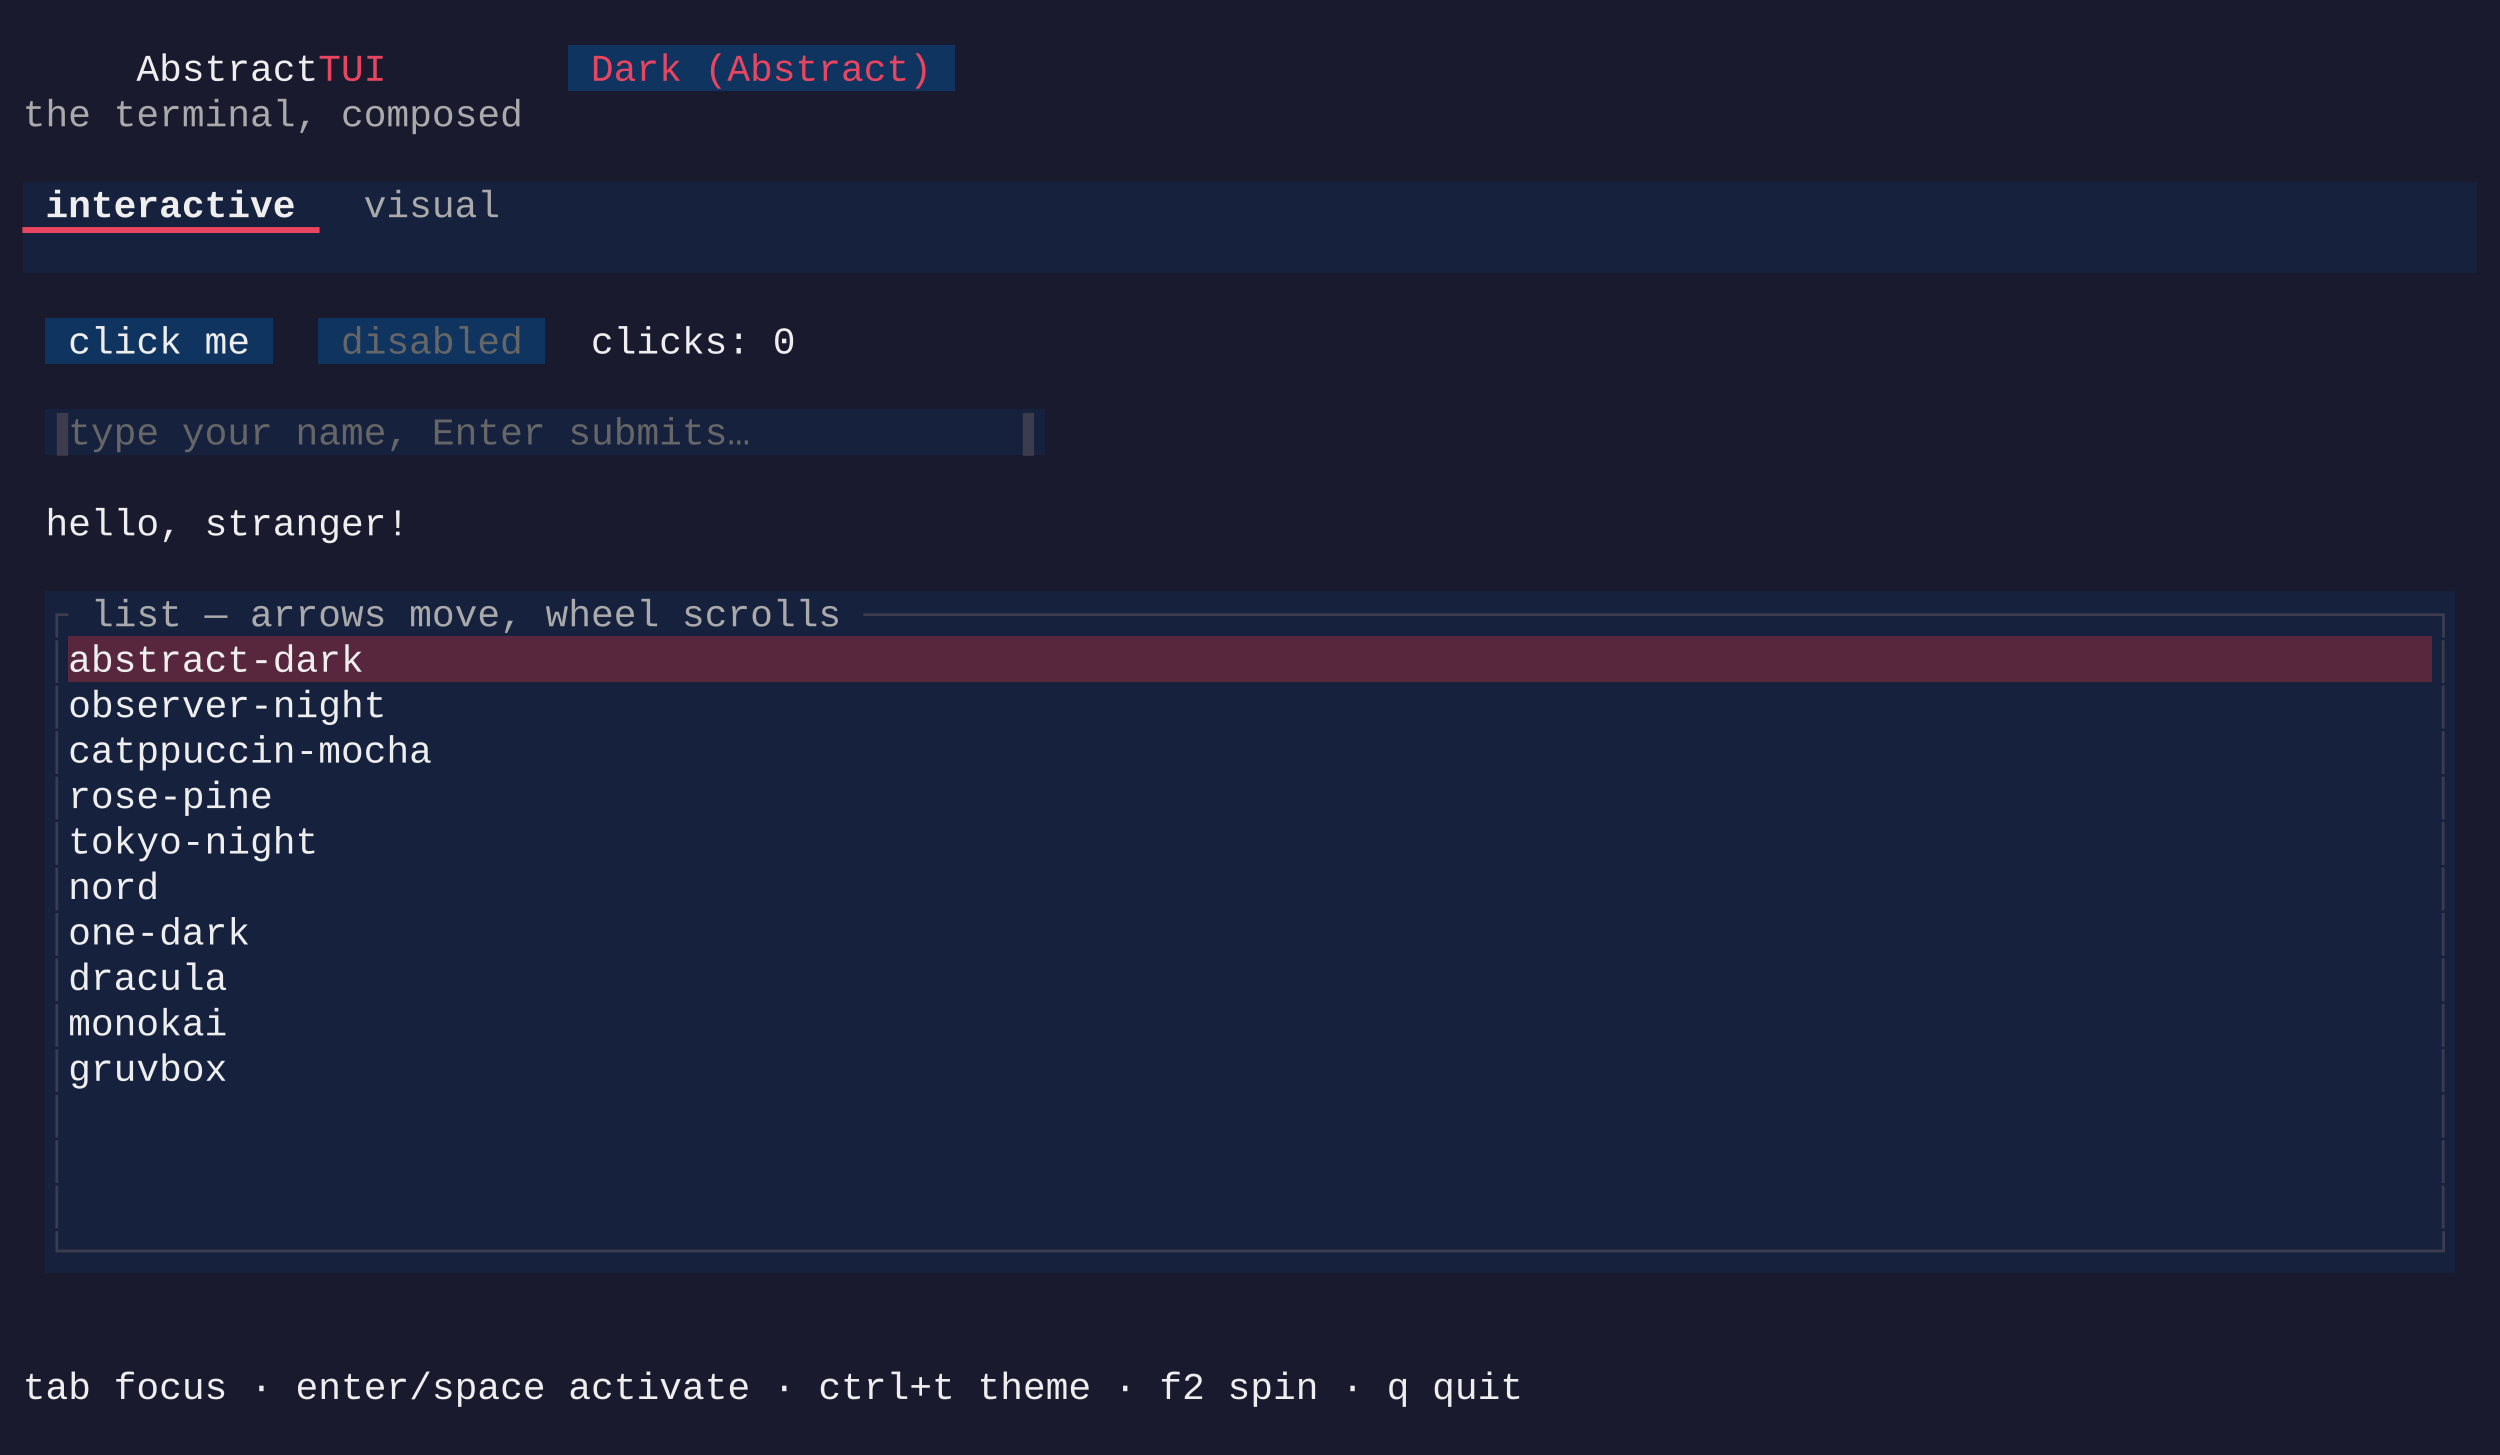
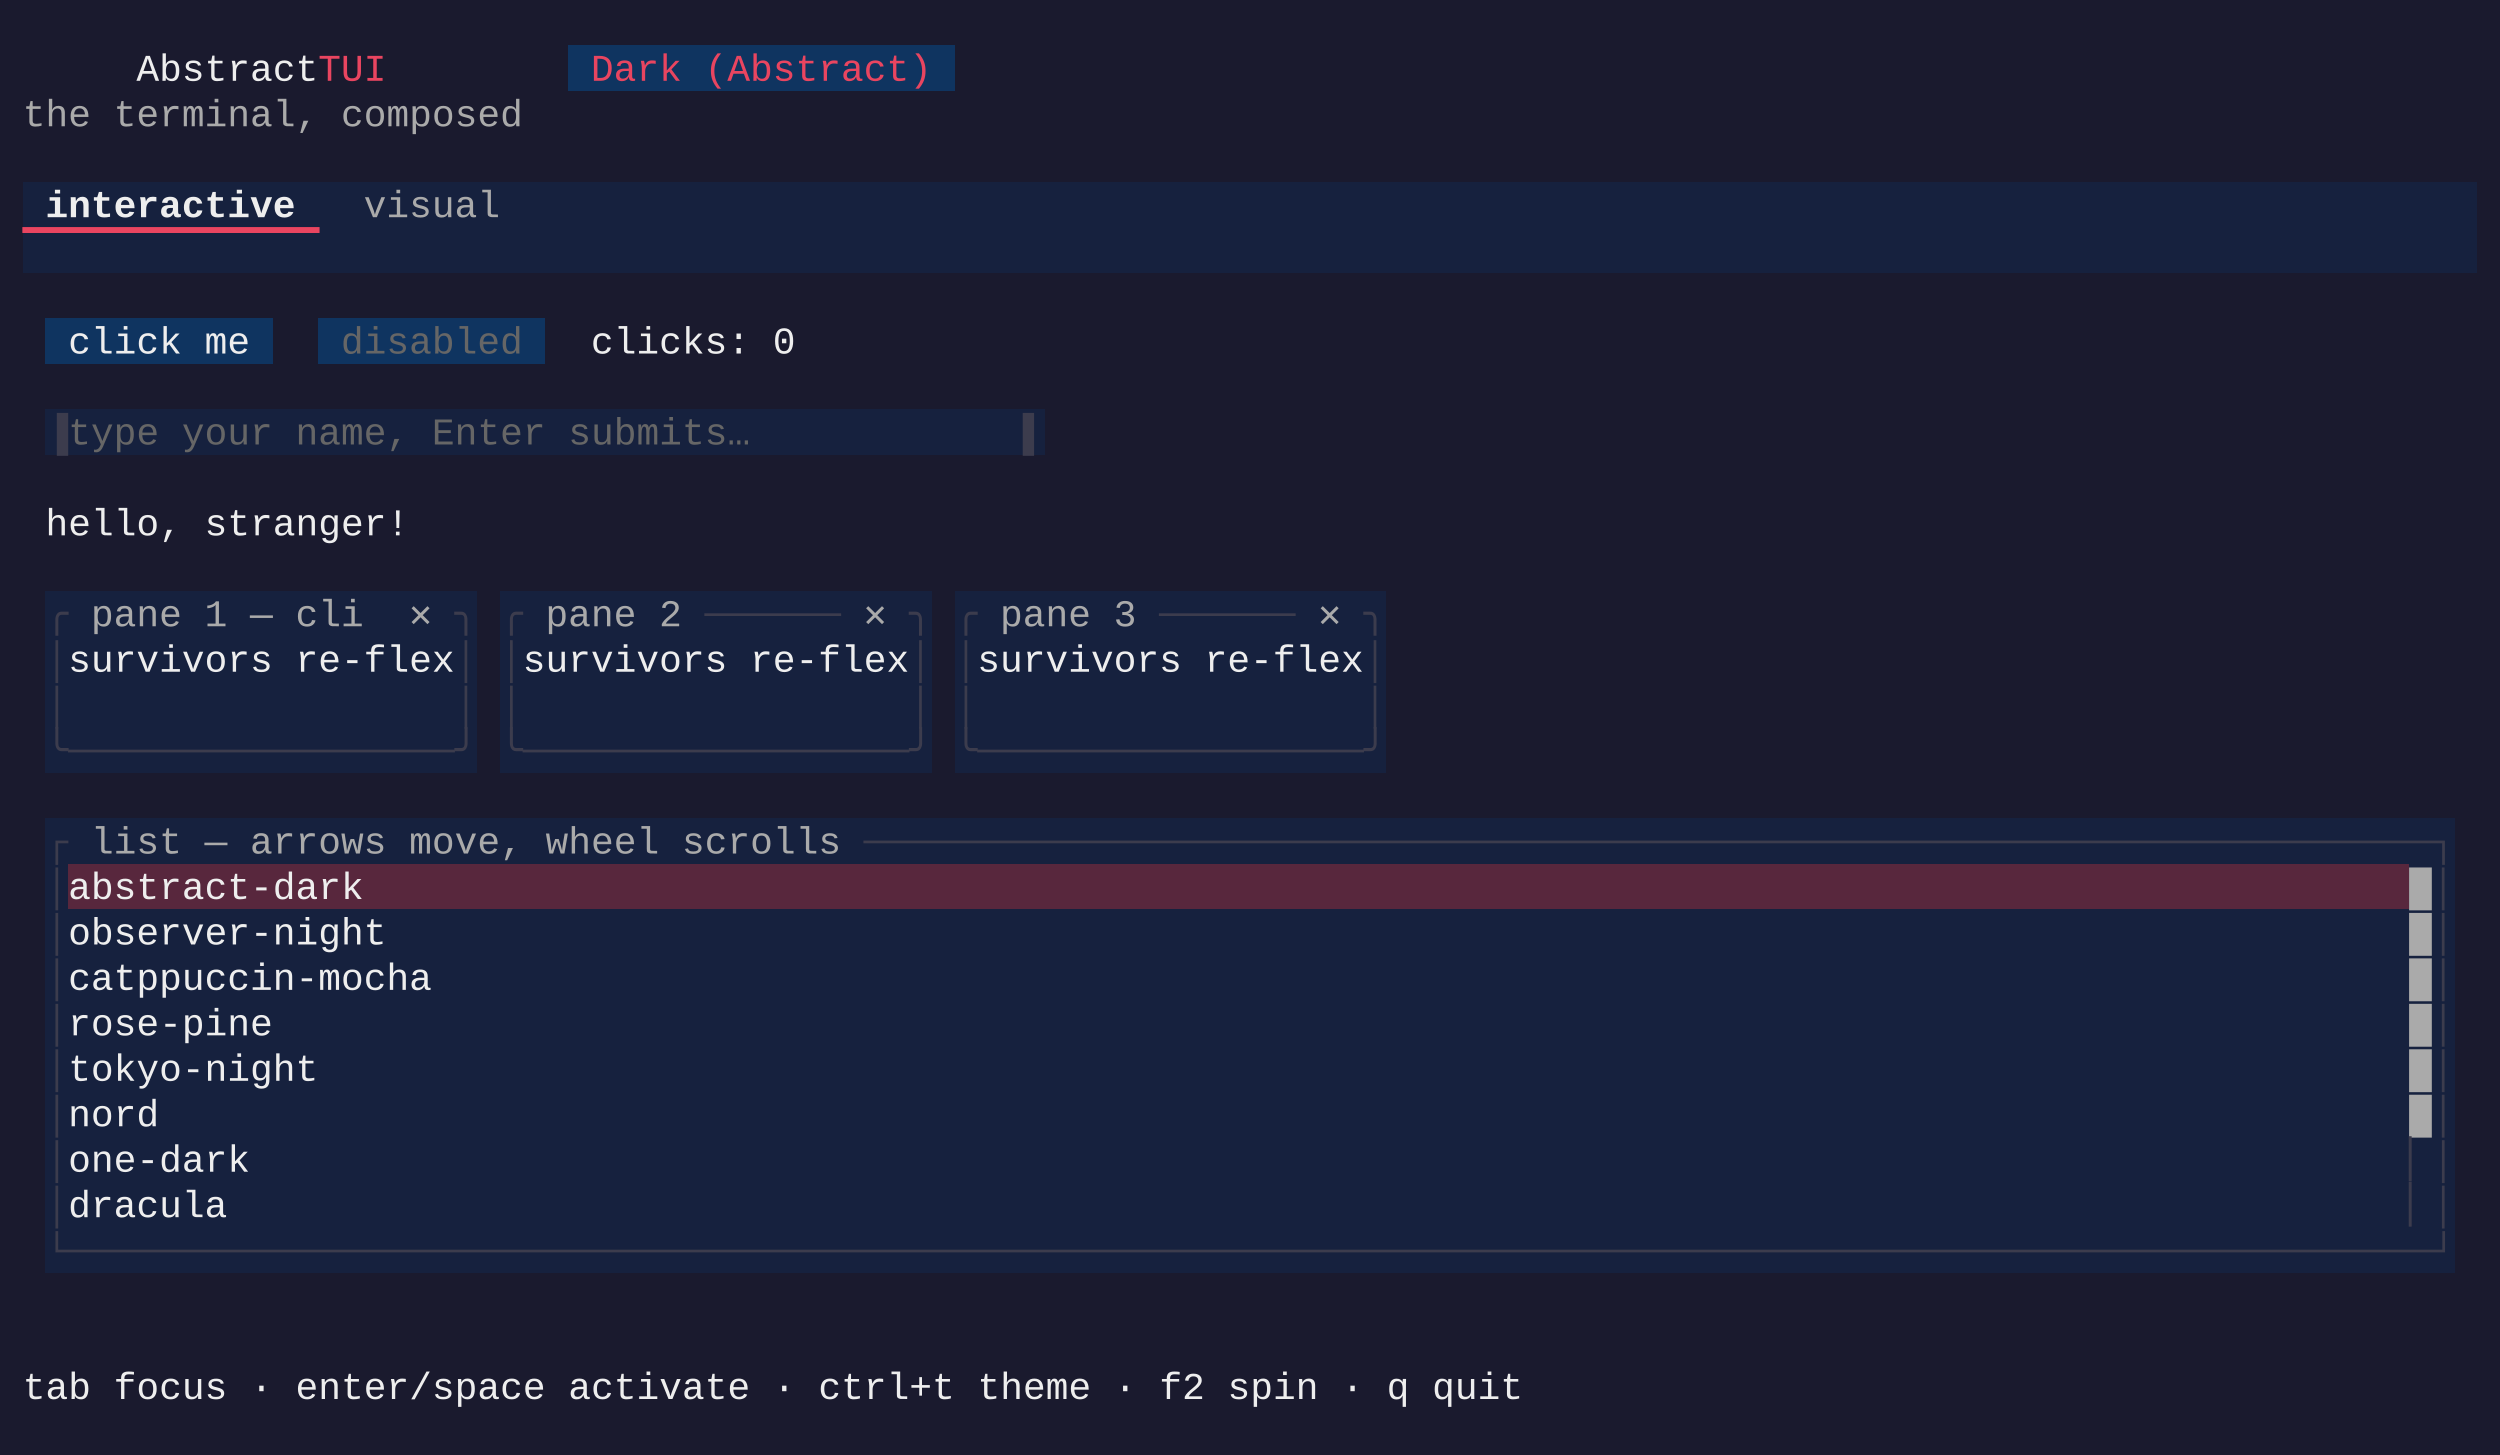
<svg xmlns="http://www.w3.org/2000/svg" viewBox="0 0 990 576" width="990" height="576" font-family="ui-monospace, SFMono-Regular, Menlo, Consolas, 'Liberation Mono', monospace" font-size="15" xml:space="preserve">
  <rect width="990" height="576" fill="#000000" />
  <g shape-rendering="crispEdges">
    <rect x="0" y="0" width="990" height="18" fill="#1a1a2e" />
    <rect x="0" y="18" width="225" height="18" fill="#1a1a2e" />
    <rect x="225" y="18" width="153" height="18" fill="#0f3460" />
    <rect x="378" y="18" width="612" height="18" fill="#1a1a2e" />
    <rect x="0" y="36" width="990" height="18" fill="#1a1a2e" />
    <rect x="0" y="54" width="990" height="18" fill="#1a1a2e" />
    <rect x="0" y="72" width="9" height="18" fill="#1a1a2e" />
    <rect x="9" y="72" width="972" height="18" fill="#16213e" />
    <rect x="981" y="72" width="9" height="18" fill="#1a1a2e" />
    <rect x="0" y="90" width="9" height="18" fill="#1a1a2e" />
    <rect x="9" y="90" width="972" height="18" fill="#16213e" />
    <rect x="981" y="90" width="9" height="18" fill="#1a1a2e" />
    <rect x="0" y="108" width="990" height="18" fill="#1a1a2e" />
    <rect x="0" y="126" width="18" height="18" fill="#1a1a2e" />
    <rect x="18" y="126" width="90" height="18" fill="#0f3460" />
    <rect x="108" y="126" width="18" height="18" fill="#1a1a2e" />
    <rect x="126" y="126" width="90" height="18" fill="#0f3460" />
    <rect x="216" y="126" width="774" height="18" fill="#1a1a2e" />
    <rect x="0" y="144" width="990" height="18" fill="#1a1a2e" />
    <rect x="0" y="162" width="18" height="18" fill="#1a1a2e" />
    <rect x="18" y="162" width="396" height="18" fill="#16213e" />
    <rect x="414" y="162" width="576" height="18" fill="#1a1a2e" />
    <rect x="0" y="180" width="990" height="18" fill="#1a1a2e" />
    <rect x="0" y="198" width="990" height="18" fill="#1a1a2e" />
    <rect x="0" y="216" width="990" height="18" fill="#1a1a2e" />
    <rect x="0" y="234" width="18" height="18" fill="#1a1a2e" />
-     <rect x="18" y="234" width="954" height="18" fill="#16213e" />
-     <rect x="972" y="234" width="18" height="18" fill="#1a1a2e" />
+     <rect x="18" y="234" width="171" height="18" fill="#16213e" />
+     <rect x="189" y="234" width="9" height="18" fill="#1a1a2e" />
+     <rect x="198" y="234" width="171" height="18" fill="#16213e" />
+     <rect x="369" y="234" width="9" height="18" fill="#1a1a2e" />
+     <rect x="378" y="234" width="171" height="18" fill="#16213e" />
+     <rect x="549" y="234" width="441" height="18" fill="#1a1a2e" />
    <rect x="0" y="252" width="18" height="18" fill="#1a1a2e" />
-     <rect x="18" y="252" width="9" height="18" fill="#16213e" />
-     <rect x="27" y="252" width="936" height="18" fill="#58273d" />
-     <rect x="963" y="252" width="9" height="18" fill="#16213e" />
-     <rect x="972" y="252" width="18" height="18" fill="#1a1a2e" />
+     <rect x="18" y="252" width="171" height="18" fill="#16213e" />
+     <rect x="189" y="252" width="9" height="18" fill="#1a1a2e" />
+     <rect x="198" y="252" width="171" height="18" fill="#16213e" />
+     <rect x="369" y="252" width="9" height="18" fill="#1a1a2e" />
+     <rect x="378" y="252" width="171" height="18" fill="#16213e" />
+     <rect x="549" y="252" width="441" height="18" fill="#1a1a2e" />
    <rect x="0" y="270" width="18" height="18" fill="#1a1a2e" />
-     <rect x="18" y="270" width="954" height="18" fill="#16213e" />
-     <rect x="972" y="270" width="18" height="18" fill="#1a1a2e" />
+     <rect x="18" y="270" width="171" height="18" fill="#16213e" />
+     <rect x="189" y="270" width="9" height="18" fill="#1a1a2e" />
+     <rect x="198" y="270" width="171" height="18" fill="#16213e" />
+     <rect x="369" y="270" width="9" height="18" fill="#1a1a2e" />
+     <rect x="378" y="270" width="171" height="18" fill="#16213e" />
+     <rect x="549" y="270" width="441" height="18" fill="#1a1a2e" />
    <rect x="0" y="288" width="18" height="18" fill="#1a1a2e" />
-     <rect x="18" y="288" width="954" height="18" fill="#16213e" />
-     <rect x="972" y="288" width="18" height="18" fill="#1a1a2e" />
-     <rect x="0" y="306" width="18" height="18" fill="#1a1a2e" />
-     <rect x="18" y="306" width="954" height="18" fill="#16213e" />
-     <rect x="972" y="306" width="18" height="18" fill="#1a1a2e" />
+     <rect x="18" y="288" width="171" height="18" fill="#16213e" />
+     <rect x="189" y="288" width="9" height="18" fill="#1a1a2e" />
+     <rect x="198" y="288" width="171" height="18" fill="#16213e" />
+     <rect x="369" y="288" width="9" height="18" fill="#1a1a2e" />
+     <rect x="378" y="288" width="171" height="18" fill="#16213e" />
+     <rect x="549" y="288" width="441" height="18" fill="#1a1a2e" />
+     <rect x="0" y="306" width="990" height="18" fill="#1a1a2e" />
    <rect x="0" y="324" width="18" height="18" fill="#1a1a2e" />
    <rect x="18" y="324" width="954" height="18" fill="#16213e" />
    <rect x="972" y="324" width="18" height="18" fill="#1a1a2e" />
    <rect x="0" y="342" width="18" height="18" fill="#1a1a2e" />
-     <rect x="18" y="342" width="954" height="18" fill="#16213e" />
+     <rect x="18" y="342" width="9" height="18" fill="#16213e" />
+     <rect x="27" y="342" width="927" height="18" fill="#58273d" />
+     <rect x="954" y="342" width="18" height="18" fill="#16213e" />
    <rect x="972" y="342" width="18" height="18" fill="#1a1a2e" />
    <rect x="0" y="360" width="18" height="18" fill="#1a1a2e" />
    <rect x="18" y="360" width="954" height="18" fill="#16213e" />
    <rect x="972" y="360" width="18" height="18" fill="#1a1a2e" />
    <rect x="0" y="378" width="18" height="18" fill="#1a1a2e" />
    <rect x="18" y="378" width="954" height="18" fill="#16213e" />
    <rect x="972" y="378" width="18" height="18" fill="#1a1a2e" />
    <rect x="0" y="396" width="18" height="18" fill="#1a1a2e" />
    <rect x="18" y="396" width="954" height="18" fill="#16213e" />
    <rect x="972" y="396" width="18" height="18" fill="#1a1a2e" />
    <rect x="0" y="414" width="18" height="18" fill="#1a1a2e" />
    <rect x="18" y="414" width="954" height="18" fill="#16213e" />
    <rect x="972" y="414" width="18" height="18" fill="#1a1a2e" />
    <rect x="0" y="432" width="18" height="18" fill="#1a1a2e" />
    <rect x="18" y="432" width="954" height="18" fill="#16213e" />
    <rect x="972" y="432" width="18" height="18" fill="#1a1a2e" />
    <rect x="0" y="450" width="18" height="18" fill="#1a1a2e" />
    <rect x="18" y="450" width="954" height="18" fill="#16213e" />
    <rect x="972" y="450" width="18" height="18" fill="#1a1a2e" />
    <rect x="0" y="468" width="18" height="18" fill="#1a1a2e" />
    <rect x="18" y="468" width="954" height="18" fill="#16213e" />
    <rect x="972" y="468" width="18" height="18" fill="#1a1a2e" />
    <rect x="0" y="486" width="18" height="18" fill="#1a1a2e" />
    <rect x="18" y="486" width="954" height="18" fill="#16213e" />
    <rect x="972" y="486" width="18" height="18" fill="#1a1a2e" />
    <rect x="0" y="504" width="990" height="18" fill="#1a1a2e" />
    <rect x="0" y="522" width="990" height="18" fill="#1a1a2e" />
    <rect x="0" y="540" width="990" height="18" fill="#1a1a2e" />
    <rect x="0" y="558" width="990" height="18" fill="#1a1a2e" />
  </g>
-   <text x="0" y="32" textLength="126" lengthAdjust="spacingAndGlyphs" fill="#eeeeee">      Abstract</text>
+   <text x="0" y="32" textLength="126" lengthAdjust="spacingAndGlyphs" fill="#eeeeee">      Abstract</text>
  <text x="126" y="32" textLength="27" lengthAdjust="spacingAndGlyphs" fill="#e94560">TUI</text>
-   <text x="225" y="32" textLength="153" lengthAdjust="spacingAndGlyphs" fill="#e94560"> Dark (Abstract) </text>
-   <text x="9" y="50" textLength="198" lengthAdjust="spacingAndGlyphs" fill="#aaaaaa">the terminal, composed</text>
+   <text x="225" y="32" textLength="153" lengthAdjust="spacingAndGlyphs" fill="#e94560"> Dark (Abstract) </text>
+   <text x="9" y="50" textLength="198" lengthAdjust="spacingAndGlyphs" fill="#aaaaaa">the terminal, composed</text>
  <text x="18" y="86" textLength="99" lengthAdjust="spacingAndGlyphs" fill="#eeeeee" font-weight="700">interactive</text>
-   <text x="117" y="86" textLength="864" lengthAdjust="spacingAndGlyphs" fill="#aaaaaa">   visual                                                                                       </text>
+   <text x="117" y="86" textLength="864" lengthAdjust="spacingAndGlyphs" fill="#aaaaaa">   visual                                                                                       </text>
  <text x="9" y="104" textLength="117" lengthAdjust="spacingAndGlyphs" fill="#e94560">▔▔▔▔▔▔▔▔▔▔▔▔▔</text>
-   <text x="0" y="140" textLength="126" lengthAdjust="spacingAndGlyphs" fill="#eeeeee">   click me   </text>
-   <text x="126" y="140" textLength="90" lengthAdjust="spacingAndGlyphs" fill="#666666"> disabled </text>
-   <text x="216" y="140" textLength="774" lengthAdjust="spacingAndGlyphs" fill="#eeeeee">  clicks: 0                                                                           </text>
+   <text x="0" y="140" textLength="126" lengthAdjust="spacingAndGlyphs" fill="#eeeeee">   click me   </text>
+   <text x="126" y="140" textLength="90" lengthAdjust="spacingAndGlyphs" fill="#666666"> disabled </text>
+   <text x="216" y="140" textLength="774" lengthAdjust="spacingAndGlyphs" fill="#eeeeee">  clicks: 0                                                                           </text>
  <text x="18" y="176" textLength="9" lengthAdjust="spacingAndGlyphs" fill="#3c3c4d">▐</text>
-   <text x="27" y="176" textLength="270" lengthAdjust="spacingAndGlyphs" fill="#666666">type your name, Enter submits…</text>
+   <text x="27" y="176" textLength="270" lengthAdjust="spacingAndGlyphs" fill="#666666">type your name, Enter submits…</text>
  <text x="405" y="176" textLength="9" lengthAdjust="spacingAndGlyphs" fill="#3c3c4d">▌</text>
-   <text x="0" y="212" textLength="990" lengthAdjust="spacingAndGlyphs" fill="#eeeeee">  hello, stranger!                                                                                            </text>
-   <text x="18" y="248" textLength="9" lengthAdjust="spacingAndGlyphs" fill="#3c3c4d">┌</text>
-   <text x="27" y="248" textLength="315" lengthAdjust="spacingAndGlyphs" fill="#aaaaaa"> list — arrows move, wheel scrolls </text>
-   <text x="342" y="248" textLength="630" lengthAdjust="spacingAndGlyphs" fill="#3c3c4d">─────────────────────────────────────────────────────────────────────┐</text>
+   <text x="0" y="212" textLength="990" lengthAdjust="spacingAndGlyphs" fill="#eeeeee">  hello, stranger!                                                                                            </text>
+   <text x="18" y="248" textLength="9" lengthAdjust="spacingAndGlyphs" fill="#3c3c4d">╭</text>
+   <text x="27" y="248" textLength="153" lengthAdjust="spacingAndGlyphs" fill="#aaaaaa"> pane 1 — cli  ✕ </text>
+   <text x="180" y="248" textLength="9" lengthAdjust="spacingAndGlyphs" fill="#3c3c4d">╮</text>
+   <text x="198" y="248" textLength="9" lengthAdjust="spacingAndGlyphs" fill="#3c3c4d">╭</text>
+   <text x="207" y="248" textLength="72" lengthAdjust="spacingAndGlyphs" fill="#aaaaaa"> pane 2 </text>
+   <text x="279" y="248" textLength="54" lengthAdjust="spacingAndGlyphs" fill="#3c3c4d">──────</text>
+   <text x="333" y="248" textLength="27" lengthAdjust="spacingAndGlyphs" fill="#aaaaaa"> ✕ </text>
+   <text x="360" y="248" textLength="9" lengthAdjust="spacingAndGlyphs" fill="#3c3c4d">╮</text>
+   <text x="378" y="248" textLength="9" lengthAdjust="spacingAndGlyphs" fill="#3c3c4d">╭</text>
+   <text x="387" y="248" textLength="72" lengthAdjust="spacingAndGlyphs" fill="#aaaaaa"> pane 3 </text>
+   <text x="459" y="248" textLength="54" lengthAdjust="spacingAndGlyphs" fill="#3c3c4d">──────</text>
+   <text x="513" y="248" textLength="27" lengthAdjust="spacingAndGlyphs" fill="#aaaaaa"> ✕ </text>
+   <text x="540" y="248" textLength="9" lengthAdjust="spacingAndGlyphs" fill="#3c3c4d">╮</text>
  <text x="18" y="266" textLength="9" lengthAdjust="spacingAndGlyphs" fill="#3c3c4d">│</text>
-   <text x="27" y="266" textLength="936" lengthAdjust="spacingAndGlyphs" fill="#eeeeee">abstract-dark                                                                                           </text>
-   <text x="963" y="266" textLength="9" lengthAdjust="spacingAndGlyphs" fill="#3c3c4d">│</text>
+   <text x="27" y="266" textLength="153" lengthAdjust="spacingAndGlyphs" fill="#eeeeee">survivors re-flex</text>
+   <text x="180" y="266" textLength="9" lengthAdjust="spacingAndGlyphs" fill="#3c3c4d">│</text>
+   <text x="198" y="266" textLength="9" lengthAdjust="spacingAndGlyphs" fill="#3c3c4d">│</text>
+   <text x="207" y="266" textLength="153" lengthAdjust="spacingAndGlyphs" fill="#eeeeee">survivors re-flex</text>
+   <text x="360" y="266" textLength="9" lengthAdjust="spacingAndGlyphs" fill="#3c3c4d">│</text>
+   <text x="378" y="266" textLength="9" lengthAdjust="spacingAndGlyphs" fill="#3c3c4d">│</text>
+   <text x="387" y="266" textLength="153" lengthAdjust="spacingAndGlyphs" fill="#eeeeee">survivors re-flex</text>
+   <text x="540" y="266" textLength="9" lengthAdjust="spacingAndGlyphs" fill="#3c3c4d">│</text>
  <text x="18" y="284" textLength="9" lengthAdjust="spacingAndGlyphs" fill="#3c3c4d">│</text>
-   <text x="27" y="284" textLength="936" lengthAdjust="spacingAndGlyphs" fill="#eeeeee">observer-night                                                                                          </text>
-   <text x="963" y="284" textLength="9" lengthAdjust="spacingAndGlyphs" fill="#3c3c4d">│</text>
-   <text x="18" y="302" textLength="9" lengthAdjust="spacingAndGlyphs" fill="#3c3c4d">│</text>
-   <text x="27" y="302" textLength="936" lengthAdjust="spacingAndGlyphs" fill="#eeeeee">catppuccin-mocha                                                                                        </text>
-   <text x="963" y="302" textLength="9" lengthAdjust="spacingAndGlyphs" fill="#3c3c4d">│</text>
-   <text x="18" y="320" textLength="9" lengthAdjust="spacingAndGlyphs" fill="#3c3c4d">│</text>
-   <text x="27" y="320" textLength="936" lengthAdjust="spacingAndGlyphs" fill="#eeeeee">rose-pine                                                                                               </text>
-   <text x="963" y="320" textLength="9" lengthAdjust="spacingAndGlyphs" fill="#3c3c4d">│</text>
-   <text x="18" y="338" textLength="9" lengthAdjust="spacingAndGlyphs" fill="#3c3c4d">│</text>
-   <text x="27" y="338" textLength="936" lengthAdjust="spacingAndGlyphs" fill="#eeeeee">tokyo-night                                                                                             </text>
-   <text x="963" y="338" textLength="9" lengthAdjust="spacingAndGlyphs" fill="#3c3c4d">│</text>
+   <text x="180" y="284" textLength="9" lengthAdjust="spacingAndGlyphs" fill="#3c3c4d">│</text>
+   <text x="198" y="284" textLength="9" lengthAdjust="spacingAndGlyphs" fill="#3c3c4d">│</text>
+   <text x="360" y="284" textLength="9" lengthAdjust="spacingAndGlyphs" fill="#3c3c4d">│</text>
+   <text x="378" y="284" textLength="9" lengthAdjust="spacingAndGlyphs" fill="#3c3c4d">│</text>
+   <text x="540" y="284" textLength="9" lengthAdjust="spacingAndGlyphs" fill="#3c3c4d">│</text>
+   <text x="18" y="302" textLength="171" lengthAdjust="spacingAndGlyphs" fill="#3c3c4d">╰─────────────────╯</text>
+   <text x="198" y="302" textLength="171" lengthAdjust="spacingAndGlyphs" fill="#3c3c4d">╰─────────────────╯</text>
+   <text x="378" y="302" textLength="171" lengthAdjust="spacingAndGlyphs" fill="#3c3c4d">╰─────────────────╯</text>
+   <text x="18" y="338" textLength="9" lengthAdjust="spacingAndGlyphs" fill="#3c3c4d">┌</text>
+   <text x="27" y="338" textLength="315" lengthAdjust="spacingAndGlyphs" fill="#aaaaaa"> list — arrows move, wheel scrolls </text>
+   <text x="342" y="338" textLength="630" lengthAdjust="spacingAndGlyphs" fill="#3c3c4d">─────────────────────────────────────────────────────────────────────┐</text>
  <text x="18" y="356" textLength="9" lengthAdjust="spacingAndGlyphs" fill="#3c3c4d">│</text>
-   <text x="27" y="356" textLength="936" lengthAdjust="spacingAndGlyphs" fill="#eeeeee">nord                                                                                                    </text>
+   <text x="27" y="356" textLength="927" lengthAdjust="spacingAndGlyphs" fill="#eeeeee">abstract-dark                                                                                          </text>
+   <text x="954" y="356" textLength="9" lengthAdjust="spacingAndGlyphs" fill="#aaaaaa">█</text>
  <text x="963" y="356" textLength="9" lengthAdjust="spacingAndGlyphs" fill="#3c3c4d">│</text>
  <text x="18" y="374" textLength="9" lengthAdjust="spacingAndGlyphs" fill="#3c3c4d">│</text>
-   <text x="27" y="374" textLength="936" lengthAdjust="spacingAndGlyphs" fill="#eeeeee">one-dark                                                                                                </text>
+   <text x="27" y="374" textLength="927" lengthAdjust="spacingAndGlyphs" fill="#eeeeee">observer-night                                                                                         </text>
+   <text x="954" y="374" textLength="9" lengthAdjust="spacingAndGlyphs" fill="#aaaaaa">█</text>
  <text x="963" y="374" textLength="9" lengthAdjust="spacingAndGlyphs" fill="#3c3c4d">│</text>
  <text x="18" y="392" textLength="9" lengthAdjust="spacingAndGlyphs" fill="#3c3c4d">│</text>
-   <text x="27" y="392" textLength="936" lengthAdjust="spacingAndGlyphs" fill="#eeeeee">dracula                                                                                                 </text>
+   <text x="27" y="392" textLength="927" lengthAdjust="spacingAndGlyphs" fill="#eeeeee">catppuccin-mocha                                                                                       </text>
+   <text x="954" y="392" textLength="9" lengthAdjust="spacingAndGlyphs" fill="#aaaaaa">█</text>
  <text x="963" y="392" textLength="9" lengthAdjust="spacingAndGlyphs" fill="#3c3c4d">│</text>
  <text x="18" y="410" textLength="9" lengthAdjust="spacingAndGlyphs" fill="#3c3c4d">│</text>
-   <text x="27" y="410" textLength="936" lengthAdjust="spacingAndGlyphs" fill="#eeeeee">monokai                                                                                                 </text>
+   <text x="27" y="410" textLength="927" lengthAdjust="spacingAndGlyphs" fill="#eeeeee">rose-pine                                                                                              </text>
+   <text x="954" y="410" textLength="9" lengthAdjust="spacingAndGlyphs" fill="#aaaaaa">█</text>
  <text x="963" y="410" textLength="9" lengthAdjust="spacingAndGlyphs" fill="#3c3c4d">│</text>
  <text x="18" y="428" textLength="9" lengthAdjust="spacingAndGlyphs" fill="#3c3c4d">│</text>
-   <text x="27" y="428" textLength="936" lengthAdjust="spacingAndGlyphs" fill="#eeeeee">gruvbox                                                                                                 </text>
+   <text x="27" y="428" textLength="927" lengthAdjust="spacingAndGlyphs" fill="#eeeeee">tokyo-night                                                                                            </text>
+   <text x="954" y="428" textLength="9" lengthAdjust="spacingAndGlyphs" fill="#aaaaaa">█</text>
  <text x="963" y="428" textLength="9" lengthAdjust="spacingAndGlyphs" fill="#3c3c4d">│</text>
  <text x="18" y="446" textLength="9" lengthAdjust="spacingAndGlyphs" fill="#3c3c4d">│</text>
+   <text x="27" y="446" textLength="927" lengthAdjust="spacingAndGlyphs" fill="#eeeeee">nord                                                                                                   </text>
+   <text x="954" y="446" textLength="9" lengthAdjust="spacingAndGlyphs" fill="#aaaaaa">█</text>
  <text x="963" y="446" textLength="9" lengthAdjust="spacingAndGlyphs" fill="#3c3c4d">│</text>
  <text x="18" y="464" textLength="9" lengthAdjust="spacingAndGlyphs" fill="#3c3c4d">│</text>
-   <text x="963" y="464" textLength="9" lengthAdjust="spacingAndGlyphs" fill="#3c3c4d">│</text>
+   <text x="27" y="464" textLength="927" lengthAdjust="spacingAndGlyphs" fill="#eeeeee">one-dark                                                                                               </text>
+   <text x="954" y="464" textLength="18" lengthAdjust="spacingAndGlyphs" fill="#3c3c4d">▏│</text>
  <text x="18" y="482" textLength="9" lengthAdjust="spacingAndGlyphs" fill="#3c3c4d">│</text>
-   <text x="963" y="482" textLength="9" lengthAdjust="spacingAndGlyphs" fill="#3c3c4d">│</text>
+   <text x="27" y="482" textLength="927" lengthAdjust="spacingAndGlyphs" fill="#eeeeee">dracula                                                                                                </text>
+   <text x="954" y="482" textLength="18" lengthAdjust="spacingAndGlyphs" fill="#3c3c4d">▏│</text>
  <text x="18" y="500" textLength="954" lengthAdjust="spacingAndGlyphs" fill="#3c3c4d">└────────────────────────────────────────────────────────────────────────────────────────────────────────┘</text>
-   <text x="0" y="554" textLength="990" lengthAdjust="spacingAndGlyphs" fill="#eeeeee"> tab focus · enter/space activate · ctrl+t theme · f2 spin · q quit                                           </text>
+   <text x="0" y="554" textLength="990" lengthAdjust="spacingAndGlyphs" fill="#eeeeee"> tab focus · enter/space activate · ctrl+t theme · f2 spin · q quit                                           </text>
</svg>
